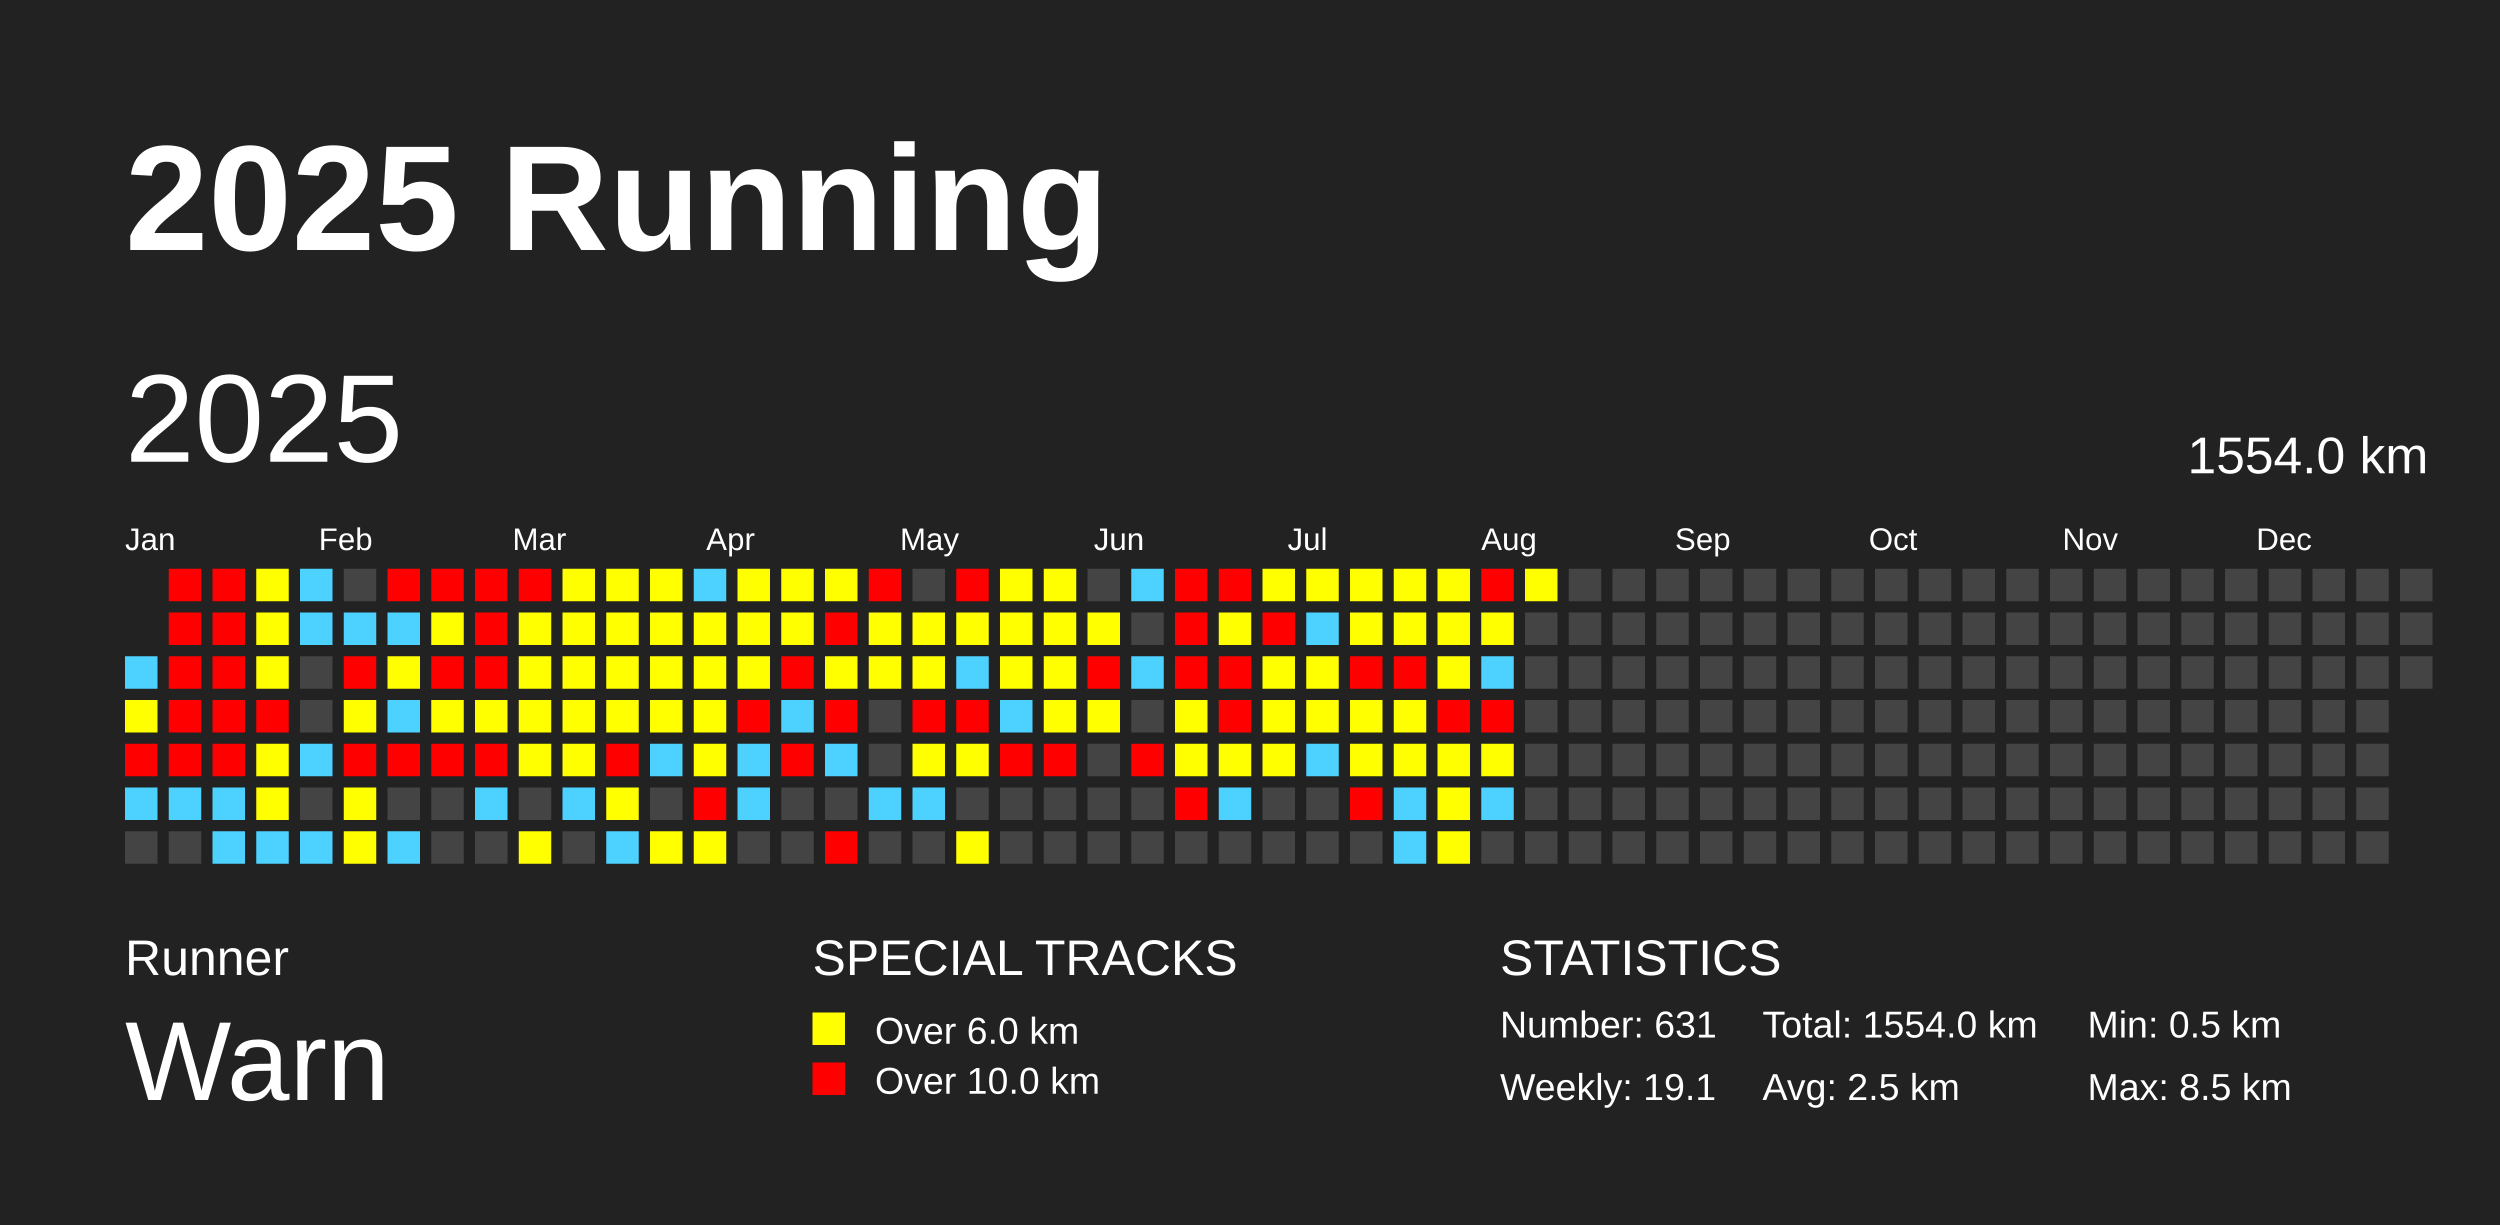
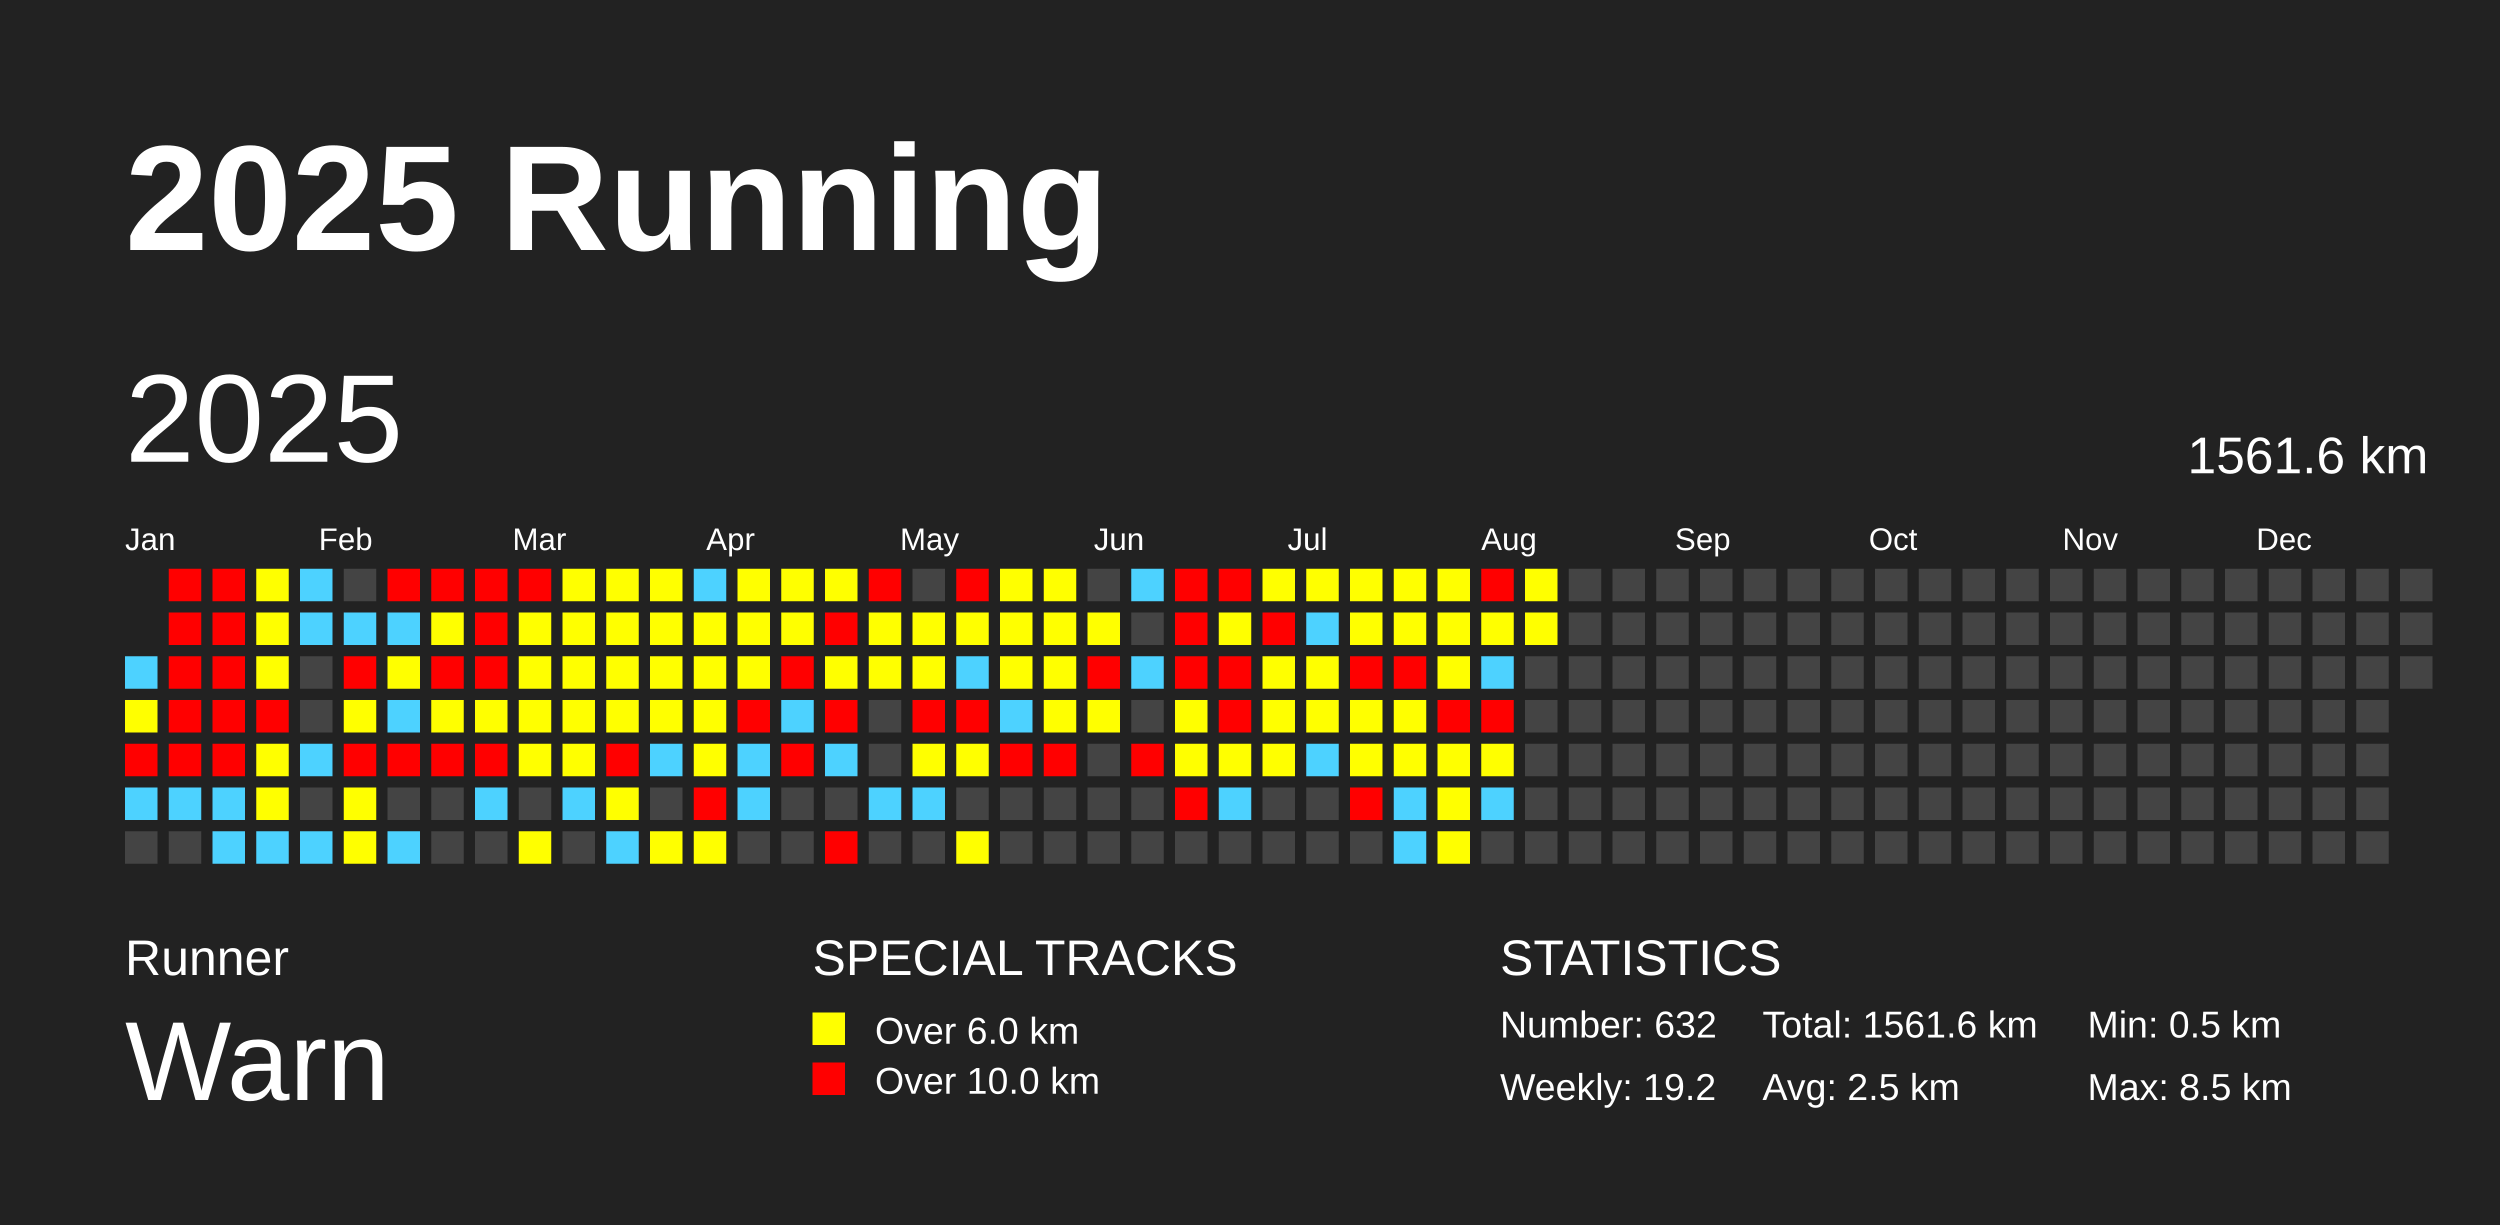
<svg xmlns="http://www.w3.org/2000/svg" baseProfile="full" height="98mm" version="1.1" viewBox="0,0,200,98" width="200mm">
  <defs />
  <rect fill="#222222" height="98" width="200" x="0" y="0" />
  <text fill="#FFFFFF" style="font-size:12px; font-family:Arial; font-weight:bold;" x="10" y="20">2025 Running</text>
  <text fill="#FFFFFF" style="font-size:4px; font-family:Arial" x="10" y="78">Runner</text>
  <text fill="#FFFFFF" style="font-size:9px; font-family:Arial" x="10" y="88">Warn</text>
  <text fill="#FFFFFF" style="font-size:4px; font-family:Arial" x="65" y="78">SPECIAL TRACKS</text>
  <rect fill="yellow" height="2.6" width="2.6" x="65" y="81" />
  <text fill="#FFFFFF" style="font-size:3px; font-family:Arial" x="70" y="83.5">Over 6.0 km</text>
  <rect fill="red" height="2.6" width="2.6" x="65" y="85" />
  <text fill="#FFFFFF" style="font-size:3px; font-family:Arial" x="70" y="87.5">Over 10.0 km</text>
  <text fill="#FFFFFF" style="font-size:4px; font-family:Arial" x="120" y="78">STATISTICS</text>
-   <text fill="#FFFFFF" style="font-size:3px; font-family:Arial" x="120" y="83">Number: 631</text>
-   <text fill="#FFFFFF" style="font-size:3px; font-family:Arial" x="120" y="88">Weekly: 19.1</text>
-   <text fill="#FFFFFF" style="font-size:3px; font-family:Arial" x="141" y="83">Total: 1554.0 km</text>
+   <text fill="#FFFFFF" style="font-size:3px; font-family:Arial" x="120" y="83">Number: 632</text>
+   <text fill="#FFFFFF" style="font-size:3px; font-family:Arial" x="120" y="88">Weekly: 19.2</text>
+   <text fill="#FFFFFF" style="font-size:3px; font-family:Arial" x="141" y="83">Total: 1561.6 km</text>
  <text fill="#FFFFFF" style="font-size:3px; font-family:Arial" x="141" y="88">Avg: 2.5 km</text>
  <text fill="#FFFFFF" style="font-size:3px; font-family:Arial" x="167" y="83">Min: 0.5 km</text>
  <text fill="#FFFFFF" style="font-size:3px; font-family:Arial" x="167" y="88">Max: 8.5 km</text>
  <text dominant-baseline="hanging" fill="#FFFFFF" style="font-size:10.0px; font-family:Arial;" x="10" y="30">2025</text>
-   <text dominant-baseline="hanging" fill="#FFFFFF" style="font-size:4.125px; font-family:Arial;" x="175" y="35">1554.0 km</text>
+   <text dominant-baseline="hanging" fill="#FFFFFF" style="font-size:4.125px; font-family:Arial;" x="175" y="35">1561.6 km</text>
  <text fill="#FFFFFF" style="font-size:2.5px; font-family:Arial" x="10.0" y="44">Jan</text>
  <text fill="#FFFFFF" style="font-size:2.5px; font-family:Arial" x="25.5" y="44">Feb</text>
  <text fill="#FFFFFF" style="font-size:2.5px; font-family:Arial" x="41.0" y="44">Mar</text>
  <text fill="#FFFFFF" style="font-size:2.5px; font-family:Arial" x="56.5" y="44">Apr</text>
  <text fill="#FFFFFF" style="font-size:2.5px; font-family:Arial" x="72.0" y="44">May</text>
  <text fill="#FFFFFF" style="font-size:2.5px; font-family:Arial" x="87.5" y="44">Jun</text>
  <text fill="#FFFFFF" style="font-size:2.5px; font-family:Arial" x="103.0" y="44">Jul</text>
  <text fill="#FFFFFF" style="font-size:2.5px; font-family:Arial" x="118.5" y="44">Aug</text>
  <text fill="#FFFFFF" style="font-size:2.5px; font-family:Arial" x="134.0" y="44">Sep</text>
  <text fill="#FFFFFF" style="font-size:2.5px; font-family:Arial" x="149.5" y="44">Oct</text>
  <text fill="#FFFFFF" style="font-size:2.5px; font-family:Arial" x="165.0" y="44">Nov</text>
  <text fill="#FFFFFF" style="font-size:2.5px; font-family:Arial" x="180.5" y="44">Dec</text>
  <rect fill="#4DD2FF" height="2.6" width="2.6" x="10.0" y="52.5" />
  <rect fill="yellow" height="2.6" width="2.6" x="10.0" y="56.0" />
  <rect fill="red" height="2.6" width="2.6" x="10.0" y="59.5" />
  <rect fill="#4DD2FF" height="2.6" width="2.6" x="10.0" y="63.0" />
  <rect fill="#444444" height="2.6" width="2.6" x="10.0" y="66.5" />
  <rect fill="red" height="2.6" width="2.6" x="13.5" y="45.5" />
  <rect fill="red" height="2.6" width="2.6" x="13.5" y="49.0" />
  <rect fill="red" height="2.6" width="2.6" x="13.5" y="52.5" />
  <rect fill="red" height="2.6" width="2.6" x="13.5" y="56.0" />
  <rect fill="red" height="2.6" width="2.6" x="13.5" y="59.5" />
  <rect fill="#4DD2FF" height="2.6" width="2.6" x="13.5" y="63.0" />
  <rect fill="#444444" height="2.6" width="2.6" x="13.5" y="66.5" />
  <rect fill="red" height="2.6" width="2.6" x="17.0" y="45.5" />
  <rect fill="red" height="2.6" width="2.6" x="17.0" y="49.0" />
  <rect fill="red" height="2.6" width="2.6" x="17.0" y="52.5" />
  <rect fill="red" height="2.6" width="2.6" x="17.0" y="56.0" />
  <rect fill="red" height="2.6" width="2.6" x="17.0" y="59.5" />
  <rect fill="#4DD2FF" height="2.6" width="2.6" x="17.0" y="63.0" />
  <rect fill="#4DD2FF" height="2.6" width="2.6" x="17.0" y="66.5" />
  <rect fill="yellow" height="2.6" width="2.6" x="20.5" y="45.5" />
  <rect fill="yellow" height="2.6" width="2.6" x="20.5" y="49.0" />
  <rect fill="yellow" height="2.6" width="2.6" x="20.5" y="52.5" />
  <rect fill="red" height="2.6" width="2.6" x="20.5" y="56.0" />
  <rect fill="yellow" height="2.6" width="2.6" x="20.5" y="59.5" />
  <rect fill="yellow" height="2.6" width="2.6" x="20.5" y="63.0" />
  <rect fill="#4DD2FF" height="2.6" width="2.6" x="20.5" y="66.5" />
  <rect fill="#4DD2FF" height="2.6" width="2.6" x="24.0" y="45.5" />
  <rect fill="#4DD2FF" height="2.6" width="2.6" x="24.0" y="49.0" />
  <rect fill="#444444" height="2.6" width="2.6" x="24.0" y="52.5" />
  <rect fill="#444444" height="2.6" width="2.6" x="24.0" y="56.0" />
  <rect fill="#4DD2FF" height="2.6" width="2.6" x="24.0" y="59.5" />
  <rect fill="#444444" height="2.6" width="2.6" x="24.0" y="63.0" />
  <rect fill="#4DD2FF" height="2.6" width="2.6" x="24.0" y="66.5" />
  <rect fill="#444444" height="2.6" width="2.6" x="27.5" y="45.5" />
  <rect fill="#4DD2FF" height="2.6" width="2.6" x="27.5" y="49.0" />
  <rect fill="red" height="2.6" width="2.6" x="27.5" y="52.5" />
  <rect fill="yellow" height="2.6" width="2.6" x="27.5" y="56.0" />
  <rect fill="red" height="2.6" width="2.6" x="27.5" y="59.5" />
  <rect fill="yellow" height="2.6" width="2.6" x="27.5" y="63.0" />
  <rect fill="yellow" height="2.6" width="2.6" x="27.5" y="66.5" />
  <rect fill="red" height="2.6" width="2.6" x="31.0" y="45.5" />
  <rect fill="#4DD2FF" height="2.6" width="2.6" x="31.0" y="49.0" />
  <rect fill="yellow" height="2.6" width="2.6" x="31.0" y="52.5" />
  <rect fill="#4DD2FF" height="2.6" width="2.6" x="31.0" y="56.0" />
  <rect fill="red" height="2.6" width="2.6" x="31.0" y="59.5" />
  <rect fill="#444444" height="2.6" width="2.6" x="31.0" y="63.0" />
  <rect fill="#4DD2FF" height="2.6" width="2.6" x="31.0" y="66.5" />
  <rect fill="red" height="2.6" width="2.6" x="34.5" y="45.5" />
  <rect fill="yellow" height="2.6" width="2.6" x="34.5" y="49.0" />
  <rect fill="red" height="2.6" width="2.6" x="34.5" y="52.5" />
  <rect fill="yellow" height="2.6" width="2.6" x="34.5" y="56.0" />
  <rect fill="red" height="2.6" width="2.6" x="34.5" y="59.5" />
  <rect fill="#444444" height="2.6" width="2.6" x="34.5" y="63.0" />
  <rect fill="#444444" height="2.6" width="2.6" x="34.5" y="66.5" />
  <rect fill="red" height="2.6" width="2.6" x="38.0" y="45.5" />
  <rect fill="red" height="2.6" width="2.6" x="38.0" y="49.0" />
  <rect fill="red" height="2.6" width="2.6" x="38.0" y="52.5" />
  <rect fill="yellow" height="2.6" width="2.6" x="38.0" y="56.0" />
  <rect fill="red" height="2.6" width="2.6" x="38.0" y="59.5" />
  <rect fill="#4DD2FF" height="2.6" width="2.6" x="38.0" y="63.0" />
  <rect fill="#444444" height="2.6" width="2.6" x="38.0" y="66.5" />
  <rect fill="red" height="2.6" width="2.6" x="41.5" y="45.5" />
  <rect fill="yellow" height="2.6" width="2.6" x="41.5" y="49.0" />
  <rect fill="yellow" height="2.6" width="2.6" x="41.5" y="52.5" />
  <rect fill="yellow" height="2.6" width="2.6" x="41.5" y="56.0" />
  <rect fill="yellow" height="2.6" width="2.6" x="41.5" y="59.5" />
  <rect fill="#444444" height="2.6" width="2.6" x="41.5" y="63.0" />
  <rect fill="yellow" height="2.6" width="2.6" x="41.5" y="66.5" />
  <rect fill="yellow" height="2.6" width="2.6" x="45.0" y="45.5" />
  <rect fill="yellow" height="2.6" width="2.6" x="45.0" y="49.0" />
  <rect fill="yellow" height="2.6" width="2.6" x="45.0" y="52.5" />
  <rect fill="yellow" height="2.6" width="2.6" x="45.0" y="56.0" />
  <rect fill="yellow" height="2.6" width="2.6" x="45.0" y="59.5" />
  <rect fill="#4DD2FF" height="2.6" width="2.6" x="45.0" y="63.0" />
  <rect fill="#444444" height="2.6" width="2.6" x="45.0" y="66.5" />
  <rect fill="yellow" height="2.6" width="2.6" x="48.5" y="45.5" />
  <rect fill="yellow" height="2.6" width="2.6" x="48.5" y="49.0" />
  <rect fill="yellow" height="2.6" width="2.6" x="48.5" y="52.5" />
  <rect fill="yellow" height="2.6" width="2.6" x="48.5" y="56.0" />
  <rect fill="red" height="2.6" width="2.6" x="48.5" y="59.5" />
  <rect fill="yellow" height="2.6" width="2.6" x="48.5" y="63.0" />
  <rect fill="#4DD2FF" height="2.6" width="2.6" x="48.5" y="66.5" />
  <rect fill="yellow" height="2.6" width="2.6" x="52.0" y="45.5" />
  <rect fill="yellow" height="2.6" width="2.6" x="52.0" y="49.0" />
  <rect fill="yellow" height="2.6" width="2.6" x="52.0" y="52.5" />
  <rect fill="yellow" height="2.6" width="2.6" x="52.0" y="56.0" />
  <rect fill="#4DD2FF" height="2.6" width="2.6" x="52.0" y="59.5" />
  <rect fill="#444444" height="2.6" width="2.6" x="52.0" y="63.0" />
  <rect fill="yellow" height="2.6" width="2.6" x="52.0" y="66.5" />
  <rect fill="#4DD2FF" height="2.6" width="2.6" x="55.5" y="45.5" />
  <rect fill="yellow" height="2.6" width="2.6" x="55.5" y="49.0" />
  <rect fill="yellow" height="2.6" width="2.6" x="55.5" y="52.5" />
  <rect fill="yellow" height="2.6" width="2.6" x="55.5" y="56.0" />
  <rect fill="yellow" height="2.6" width="2.6" x="55.5" y="59.5" />
  <rect fill="red" height="2.6" width="2.6" x="55.5" y="63.0" />
  <rect fill="yellow" height="2.6" width="2.6" x="55.5" y="66.5" />
  <rect fill="yellow" height="2.6" width="2.6" x="59.0" y="45.5" />
  <rect fill="yellow" height="2.6" width="2.6" x="59.0" y="49.0" />
  <rect fill="yellow" height="2.6" width="2.6" x="59.0" y="52.5" />
  <rect fill="red" height="2.6" width="2.6" x="59.0" y="56.0" />
  <rect fill="#4DD2FF" height="2.6" width="2.6" x="59.0" y="59.5" />
  <rect fill="#4DD2FF" height="2.6" width="2.6" x="59.0" y="63.0" />
  <rect fill="#444444" height="2.6" width="2.6" x="59.0" y="66.5" />
  <rect fill="yellow" height="2.6" width="2.6" x="62.5" y="45.5" />
  <rect fill="yellow" height="2.6" width="2.6" x="62.5" y="49.0" />
  <rect fill="red" height="2.6" width="2.6" x="62.5" y="52.5" />
  <rect fill="#4DD2FF" height="2.6" width="2.6" x="62.5" y="56.0" />
  <rect fill="red" height="2.6" width="2.6" x="62.5" y="59.5" />
  <rect fill="#444444" height="2.6" width="2.6" x="62.5" y="63.0" />
  <rect fill="#444444" height="2.6" width="2.6" x="62.5" y="66.5" />
  <rect fill="yellow" height="2.6" width="2.6" x="66.0" y="45.5" />
  <rect fill="red" height="2.6" width="2.6" x="66.0" y="49.0" />
  <rect fill="yellow" height="2.6" width="2.6" x="66.0" y="52.5" />
  <rect fill="red" height="2.6" width="2.6" x="66.0" y="56.0" />
  <rect fill="#4DD2FF" height="2.6" width="2.6" x="66.0" y="59.5" />
  <rect fill="#444444" height="2.6" width="2.6" x="66.0" y="63.0" />
  <rect fill="red" height="2.6" width="2.6" x="66.0" y="66.5" />
  <rect fill="red" height="2.6" width="2.6" x="69.5" y="45.5" />
  <rect fill="yellow" height="2.6" width="2.6" x="69.5" y="49.0" />
  <rect fill="yellow" height="2.6" width="2.6" x="69.5" y="52.5" />
  <rect fill="#444444" height="2.6" width="2.6" x="69.5" y="56.0" />
  <rect fill="#444444" height="2.6" width="2.6" x="69.5" y="59.5" />
  <rect fill="#4DD2FF" height="2.6" width="2.6" x="69.5" y="63.0" />
  <rect fill="#444444" height="2.6" width="2.6" x="69.5" y="66.5" />
  <rect fill="#444444" height="2.6" width="2.6" x="73.0" y="45.5" />
  <rect fill="yellow" height="2.6" width="2.6" x="73.0" y="49.0" />
  <rect fill="yellow" height="2.6" width="2.6" x="73.0" y="52.5" />
  <rect fill="red" height="2.6" width="2.6" x="73.0" y="56.0" />
  <rect fill="yellow" height="2.6" width="2.6" x="73.0" y="59.5" />
  <rect fill="#4DD2FF" height="2.6" width="2.6" x="73.0" y="63.0" />
  <rect fill="#444444" height="2.6" width="2.6" x="73.0" y="66.5" />
  <rect fill="red" height="2.6" width="2.6" x="76.5" y="45.5" />
  <rect fill="yellow" height="2.6" width="2.6" x="76.5" y="49.0" />
  <rect fill="#4DD2FF" height="2.6" width="2.6" x="76.5" y="52.5" />
  <rect fill="red" height="2.6" width="2.6" x="76.5" y="56.0" />
  <rect fill="yellow" height="2.6" width="2.6" x="76.5" y="59.5" />
  <rect fill="#444444" height="2.6" width="2.6" x="76.5" y="63.0" />
  <rect fill="yellow" height="2.6" width="2.6" x="76.5" y="66.5" />
  <rect fill="yellow" height="2.6" width="2.6" x="80.0" y="45.5" />
  <rect fill="yellow" height="2.6" width="2.6" x="80.0" y="49.0" />
  <rect fill="yellow" height="2.6" width="2.6" x="80.0" y="52.5" />
  <rect fill="#4DD2FF" height="2.6" width="2.6" x="80.0" y="56.0" />
  <rect fill="red" height="2.6" width="2.6" x="80.0" y="59.5" />
  <rect fill="#444444" height="2.6" width="2.6" x="80.0" y="63.0" />
  <rect fill="#444444" height="2.6" width="2.6" x="80.0" y="66.5" />
  <rect fill="yellow" height="2.6" width="2.6" x="83.5" y="45.5" />
  <rect fill="yellow" height="2.6" width="2.6" x="83.5" y="49.0" />
  <rect fill="yellow" height="2.6" width="2.6" x="83.5" y="52.5" />
  <rect fill="yellow" height="2.6" width="2.6" x="83.5" y="56.0" />
  <rect fill="red" height="2.6" width="2.6" x="83.5" y="59.5" />
  <rect fill="#444444" height="2.6" width="2.6" x="83.5" y="63.0" />
  <rect fill="#444444" height="2.6" width="2.6" x="83.5" y="66.5" />
  <rect fill="#444444" height="2.6" width="2.6" x="87.0" y="45.5" />
  <rect fill="yellow" height="2.6" width="2.6" x="87.0" y="49.0" />
  <rect fill="red" height="2.6" width="2.6" x="87.0" y="52.5" />
  <rect fill="yellow" height="2.6" width="2.6" x="87.0" y="56.0" />
  <rect fill="#444444" height="2.6" width="2.6" x="87.0" y="59.5" />
  <rect fill="#444444" height="2.6" width="2.6" x="87.0" y="63.0" />
  <rect fill="#444444" height="2.6" width="2.6" x="87.0" y="66.5" />
  <rect fill="#4DD2FF" height="2.6" width="2.6" x="90.5" y="45.5" />
  <rect fill="#444444" height="2.6" width="2.6" x="90.5" y="49.0" />
  <rect fill="#4DD2FF" height="2.6" width="2.6" x="90.5" y="52.5" />
  <rect fill="#444444" height="2.6" width="2.6" x="90.5" y="56.0" />
  <rect fill="red" height="2.6" width="2.6" x="90.5" y="59.5" />
  <rect fill="#444444" height="2.6" width="2.6" x="90.5" y="63.0" />
  <rect fill="#444444" height="2.6" width="2.6" x="90.5" y="66.5" />
  <rect fill="red" height="2.6" width="2.6" x="94.0" y="45.5" />
  <rect fill="red" height="2.6" width="2.6" x="94.0" y="49.0" />
  <rect fill="red" height="2.6" width="2.6" x="94.0" y="52.5" />
  <rect fill="yellow" height="2.6" width="2.6" x="94.0" y="56.0" />
  <rect fill="yellow" height="2.6" width="2.6" x="94.0" y="59.5" />
  <rect fill="red" height="2.6" width="2.6" x="94.0" y="63.0" />
  <rect fill="#444444" height="2.6" width="2.6" x="94.0" y="66.5" />
  <rect fill="red" height="2.6" width="2.6" x="97.5" y="45.5" />
  <rect fill="yellow" height="2.6" width="2.6" x="97.5" y="49.0" />
  <rect fill="red" height="2.6" width="2.6" x="97.5" y="52.5" />
  <rect fill="red" height="2.6" width="2.6" x="97.5" y="56.0" />
  <rect fill="yellow" height="2.6" width="2.6" x="97.5" y="59.5" />
  <rect fill="#4DD2FF" height="2.6" width="2.6" x="97.5" y="63.0" />
  <rect fill="#444444" height="2.6" width="2.6" x="97.5" y="66.5" />
  <rect fill="yellow" height="2.6" width="2.6" x="101.0" y="45.5" />
  <rect fill="red" height="2.6" width="2.6" x="101.0" y="49.0" />
  <rect fill="yellow" height="2.6" width="2.6" x="101.0" y="52.5" />
  <rect fill="yellow" height="2.6" width="2.6" x="101.0" y="56.0" />
  <rect fill="yellow" height="2.6" width="2.6" x="101.0" y="59.5" />
  <rect fill="#444444" height="2.6" width="2.6" x="101.0" y="63.0" />
  <rect fill="#444444" height="2.6" width="2.6" x="101.0" y="66.5" />
  <rect fill="yellow" height="2.6" width="2.6" x="104.5" y="45.5" />
  <rect fill="#4DD2FF" height="2.6" width="2.6" x="104.5" y="49.0" />
  <rect fill="yellow" height="2.6" width="2.6" x="104.5" y="52.5" />
  <rect fill="yellow" height="2.6" width="2.6" x="104.5" y="56.0" />
  <rect fill="#4DD2FF" height="2.6" width="2.6" x="104.5" y="59.5" />
  <rect fill="#444444" height="2.6" width="2.6" x="104.5" y="63.0" />
  <rect fill="#444444" height="2.6" width="2.6" x="104.5" y="66.5" />
  <rect fill="yellow" height="2.6" width="2.6" x="108.0" y="45.5" />
  <rect fill="yellow" height="2.6" width="2.6" x="108.0" y="49.0" />
  <rect fill="red" height="2.6" width="2.6" x="108.0" y="52.5" />
  <rect fill="yellow" height="2.6" width="2.6" x="108.0" y="56.0" />
  <rect fill="yellow" height="2.6" width="2.6" x="108.0" y="59.5" />
  <rect fill="red" height="2.6" width="2.6" x="108.0" y="63.0" />
  <rect fill="#444444" height="2.6" width="2.6" x="108.0" y="66.5" />
  <rect fill="yellow" height="2.6" width="2.6" x="111.5" y="45.5" />
  <rect fill="yellow" height="2.6" width="2.6" x="111.5" y="49.0" />
  <rect fill="red" height="2.6" width="2.6" x="111.5" y="52.5" />
  <rect fill="yellow" height="2.6" width="2.6" x="111.5" y="56.0" />
  <rect fill="yellow" height="2.6" width="2.6" x="111.5" y="59.5" />
  <rect fill="#4DD2FF" height="2.6" width="2.6" x="111.5" y="63.0" />
  <rect fill="#4DD2FF" height="2.6" width="2.6" x="111.5" y="66.5" />
  <rect fill="yellow" height="2.6" width="2.6" x="115.0" y="45.5" />
  <rect fill="yellow" height="2.6" width="2.6" x="115.0" y="49.0" />
  <rect fill="yellow" height="2.6" width="2.6" x="115.0" y="52.5" />
  <rect fill="red" height="2.6" width="2.6" x="115.0" y="56.0" />
  <rect fill="yellow" height="2.6" width="2.6" x="115.0" y="59.5" />
  <rect fill="yellow" height="2.6" width="2.6" x="115.0" y="63.0" />
  <rect fill="yellow" height="2.6" width="2.6" x="115.0" y="66.5" />
  <rect fill="red" height="2.6" width="2.6" x="118.5" y="45.5" />
  <rect fill="yellow" height="2.6" width="2.6" x="118.5" y="49.0" />
  <rect fill="#4DD2FF" height="2.6" width="2.6" x="118.5" y="52.5" />
  <rect fill="red" height="2.6" width="2.6" x="118.5" y="56.0" />
  <rect fill="yellow" height="2.6" width="2.6" x="118.5" y="59.5" />
  <rect fill="#4DD2FF" height="2.6" width="2.6" x="118.5" y="63.0" />
  <rect fill="#444444" height="2.6" width="2.6" x="118.5" y="66.5" />
  <rect fill="yellow" height="2.6" width="2.6" x="122.0" y="45.5" />
-   <rect fill="#444444" height="2.6" width="2.6" x="122.0" y="49.0" />
+   <rect fill="yellow" height="2.6" width="2.6" x="122.0" y="49.0" />
  <rect fill="#444444" height="2.6" width="2.6" x="122.0" y="52.5" />
  <rect fill="#444444" height="2.6" width="2.6" x="122.0" y="56.0" />
  <rect fill="#444444" height="2.6" width="2.6" x="122.0" y="59.5" />
  <rect fill="#444444" height="2.6" width="2.6" x="122.0" y="63.0" />
  <rect fill="#444444" height="2.6" width="2.6" x="122.0" y="66.5" />
  <rect fill="#444444" height="2.6" width="2.6" x="125.5" y="45.5" />
  <rect fill="#444444" height="2.6" width="2.6" x="125.5" y="49.0" />
  <rect fill="#444444" height="2.6" width="2.6" x="125.5" y="52.5" />
  <rect fill="#444444" height="2.6" width="2.6" x="125.5" y="56.0" />
  <rect fill="#444444" height="2.6" width="2.6" x="125.5" y="59.5" />
  <rect fill="#444444" height="2.6" width="2.6" x="125.5" y="63.0" />
  <rect fill="#444444" height="2.6" width="2.6" x="125.5" y="66.5" />
  <rect fill="#444444" height="2.6" width="2.6" x="129.0" y="45.5" />
  <rect fill="#444444" height="2.6" width="2.6" x="129.0" y="49.0" />
  <rect fill="#444444" height="2.6" width="2.6" x="129.0" y="52.5" />
  <rect fill="#444444" height="2.6" width="2.6" x="129.0" y="56.0" />
  <rect fill="#444444" height="2.6" width="2.6" x="129.0" y="59.5" />
  <rect fill="#444444" height="2.6" width="2.6" x="129.0" y="63.0" />
  <rect fill="#444444" height="2.6" width="2.6" x="129.0" y="66.5" />
  <rect fill="#444444" height="2.6" width="2.6" x="132.5" y="45.5" />
  <rect fill="#444444" height="2.6" width="2.6" x="132.5" y="49.0" />
  <rect fill="#444444" height="2.6" width="2.6" x="132.5" y="52.5" />
  <rect fill="#444444" height="2.6" width="2.6" x="132.5" y="56.0" />
  <rect fill="#444444" height="2.6" width="2.6" x="132.5" y="59.5" />
  <rect fill="#444444" height="2.6" width="2.6" x="132.5" y="63.0" />
  <rect fill="#444444" height="2.6" width="2.6" x="132.5" y="66.5" />
  <rect fill="#444444" height="2.6" width="2.6" x="136.0" y="45.5" />
  <rect fill="#444444" height="2.6" width="2.6" x="136.0" y="49.0" />
  <rect fill="#444444" height="2.6" width="2.6" x="136.0" y="52.5" />
  <rect fill="#444444" height="2.6" width="2.6" x="136.0" y="56.0" />
  <rect fill="#444444" height="2.6" width="2.6" x="136.0" y="59.5" />
  <rect fill="#444444" height="2.6" width="2.6" x="136.0" y="63.0" />
  <rect fill="#444444" height="2.6" width="2.6" x="136.0" y="66.5" />
  <rect fill="#444444" height="2.6" width="2.6" x="139.5" y="45.5" />
  <rect fill="#444444" height="2.6" width="2.6" x="139.5" y="49.0" />
  <rect fill="#444444" height="2.6" width="2.6" x="139.5" y="52.5" />
  <rect fill="#444444" height="2.6" width="2.6" x="139.5" y="56.0" />
  <rect fill="#444444" height="2.6" width="2.6" x="139.5" y="59.5" />
  <rect fill="#444444" height="2.6" width="2.6" x="139.5" y="63.0" />
  <rect fill="#444444" height="2.6" width="2.6" x="139.5" y="66.5" />
  <rect fill="#444444" height="2.6" width="2.6" x="143.0" y="45.5" />
  <rect fill="#444444" height="2.6" width="2.6" x="143.0" y="49.0" />
  <rect fill="#444444" height="2.6" width="2.6" x="143.0" y="52.5" />
  <rect fill="#444444" height="2.6" width="2.6" x="143.0" y="56.0" />
  <rect fill="#444444" height="2.6" width="2.6" x="143.0" y="59.5" />
  <rect fill="#444444" height="2.6" width="2.6" x="143.0" y="63.0" />
  <rect fill="#444444" height="2.6" width="2.6" x="143.0" y="66.5" />
  <rect fill="#444444" height="2.6" width="2.6" x="146.5" y="45.5" />
  <rect fill="#444444" height="2.6" width="2.6" x="146.5" y="49.0" />
  <rect fill="#444444" height="2.6" width="2.6" x="146.5" y="52.5" />
  <rect fill="#444444" height="2.6" width="2.6" x="146.5" y="56.0" />
  <rect fill="#444444" height="2.6" width="2.6" x="146.5" y="59.5" />
  <rect fill="#444444" height="2.6" width="2.6" x="146.5" y="63.0" />
  <rect fill="#444444" height="2.6" width="2.6" x="146.5" y="66.5" />
  <rect fill="#444444" height="2.6" width="2.6" x="150.0" y="45.5" />
  <rect fill="#444444" height="2.6" width="2.6" x="150.0" y="49.0" />
  <rect fill="#444444" height="2.6" width="2.6" x="150.0" y="52.5" />
  <rect fill="#444444" height="2.6" width="2.6" x="150.0" y="56.0" />
  <rect fill="#444444" height="2.6" width="2.6" x="150.0" y="59.5" />
  <rect fill="#444444" height="2.6" width="2.6" x="150.0" y="63.0" />
  <rect fill="#444444" height="2.6" width="2.6" x="150.0" y="66.5" />
  <rect fill="#444444" height="2.6" width="2.6" x="153.5" y="45.5" />
  <rect fill="#444444" height="2.6" width="2.6" x="153.5" y="49.0" />
  <rect fill="#444444" height="2.6" width="2.6" x="153.5" y="52.5" />
  <rect fill="#444444" height="2.6" width="2.6" x="153.5" y="56.0" />
  <rect fill="#444444" height="2.6" width="2.6" x="153.5" y="59.5" />
  <rect fill="#444444" height="2.6" width="2.6" x="153.5" y="63.0" />
  <rect fill="#444444" height="2.6" width="2.6" x="153.5" y="66.5" />
  <rect fill="#444444" height="2.6" width="2.6" x="157.0" y="45.5" />
  <rect fill="#444444" height="2.6" width="2.6" x="157.0" y="49.0" />
  <rect fill="#444444" height="2.6" width="2.6" x="157.0" y="52.5" />
  <rect fill="#444444" height="2.6" width="2.6" x="157.0" y="56.0" />
  <rect fill="#444444" height="2.6" width="2.6" x="157.0" y="59.5" />
  <rect fill="#444444" height="2.6" width="2.6" x="157.0" y="63.0" />
  <rect fill="#444444" height="2.6" width="2.6" x="157.0" y="66.5" />
  <rect fill="#444444" height="2.6" width="2.6" x="160.5" y="45.5" />
  <rect fill="#444444" height="2.6" width="2.6" x="160.5" y="49.0" />
  <rect fill="#444444" height="2.6" width="2.6" x="160.5" y="52.5" />
  <rect fill="#444444" height="2.6" width="2.6" x="160.5" y="56.0" />
  <rect fill="#444444" height="2.6" width="2.6" x="160.5" y="59.5" />
  <rect fill="#444444" height="2.6" width="2.6" x="160.5" y="63.0" />
  <rect fill="#444444" height="2.6" width="2.6" x="160.5" y="66.5" />
  <rect fill="#444444" height="2.6" width="2.6" x="164.0" y="45.5" />
  <rect fill="#444444" height="2.6" width="2.6" x="164.0" y="49.0" />
  <rect fill="#444444" height="2.6" width="2.6" x="164.0" y="52.5" />
  <rect fill="#444444" height="2.6" width="2.6" x="164.0" y="56.0" />
  <rect fill="#444444" height="2.6" width="2.6" x="164.0" y="59.5" />
  <rect fill="#444444" height="2.6" width="2.6" x="164.0" y="63.0" />
  <rect fill="#444444" height="2.6" width="2.6" x="164.0" y="66.5" />
  <rect fill="#444444" height="2.6" width="2.6" x="167.5" y="45.5" />
  <rect fill="#444444" height="2.6" width="2.6" x="167.5" y="49.0" />
  <rect fill="#444444" height="2.6" width="2.6" x="167.5" y="52.5" />
  <rect fill="#444444" height="2.6" width="2.6" x="167.5" y="56.0" />
  <rect fill="#444444" height="2.6" width="2.6" x="167.5" y="59.5" />
  <rect fill="#444444" height="2.6" width="2.6" x="167.5" y="63.0" />
  <rect fill="#444444" height="2.6" width="2.6" x="167.5" y="66.5" />
  <rect fill="#444444" height="2.6" width="2.6" x="171.0" y="45.5" />
  <rect fill="#444444" height="2.6" width="2.6" x="171.0" y="49.0" />
  <rect fill="#444444" height="2.6" width="2.6" x="171.0" y="52.5" />
  <rect fill="#444444" height="2.6" width="2.6" x="171.0" y="56.0" />
  <rect fill="#444444" height="2.6" width="2.6" x="171.0" y="59.5" />
  <rect fill="#444444" height="2.6" width="2.6" x="171.0" y="63.0" />
  <rect fill="#444444" height="2.6" width="2.6" x="171.0" y="66.5" />
  <rect fill="#444444" height="2.6" width="2.6" x="174.5" y="45.5" />
  <rect fill="#444444" height="2.6" width="2.6" x="174.5" y="49.0" />
  <rect fill="#444444" height="2.6" width="2.6" x="174.5" y="52.5" />
  <rect fill="#444444" height="2.6" width="2.6" x="174.5" y="56.0" />
  <rect fill="#444444" height="2.6" width="2.6" x="174.5" y="59.5" />
  <rect fill="#444444" height="2.6" width="2.6" x="174.5" y="63.0" />
  <rect fill="#444444" height="2.6" width="2.6" x="174.5" y="66.5" />
  <rect fill="#444444" height="2.6" width="2.6" x="178.0" y="45.5" />
  <rect fill="#444444" height="2.6" width="2.6" x="178.0" y="49.0" />
  <rect fill="#444444" height="2.6" width="2.6" x="178.0" y="52.5" />
  <rect fill="#444444" height="2.6" width="2.6" x="178.0" y="56.0" />
  <rect fill="#444444" height="2.6" width="2.6" x="178.0" y="59.5" />
  <rect fill="#444444" height="2.6" width="2.6" x="178.0" y="63.0" />
  <rect fill="#444444" height="2.6" width="2.6" x="178.0" y="66.5" />
  <rect fill="#444444" height="2.6" width="2.6" x="181.5" y="45.5" />
  <rect fill="#444444" height="2.6" width="2.6" x="181.5" y="49.0" />
  <rect fill="#444444" height="2.6" width="2.6" x="181.5" y="52.5" />
  <rect fill="#444444" height="2.6" width="2.6" x="181.5" y="56.0" />
  <rect fill="#444444" height="2.6" width="2.6" x="181.5" y="59.5" />
  <rect fill="#444444" height="2.6" width="2.6" x="181.5" y="63.0" />
  <rect fill="#444444" height="2.6" width="2.6" x="181.5" y="66.5" />
  <rect fill="#444444" height="2.6" width="2.6" x="185.0" y="45.5" />
  <rect fill="#444444" height="2.6" width="2.6" x="185.0" y="49.0" />
  <rect fill="#444444" height="2.6" width="2.6" x="185.0" y="52.5" />
  <rect fill="#444444" height="2.6" width="2.6" x="185.0" y="56.0" />
  <rect fill="#444444" height="2.6" width="2.6" x="185.0" y="59.5" />
  <rect fill="#444444" height="2.6" width="2.6" x="185.0" y="63.0" />
  <rect fill="#444444" height="2.6" width="2.6" x="185.0" y="66.5" />
  <rect fill="#444444" height="2.6" width="2.6" x="188.5" y="45.5" />
  <rect fill="#444444" height="2.6" width="2.6" x="188.5" y="49.0" />
  <rect fill="#444444" height="2.6" width="2.6" x="188.5" y="52.5" />
  <rect fill="#444444" height="2.6" width="2.6" x="188.5" y="56.0" />
  <rect fill="#444444" height="2.6" width="2.6" x="188.5" y="59.5" />
  <rect fill="#444444" height="2.6" width="2.6" x="188.5" y="63.0" />
  <rect fill="#444444" height="2.6" width="2.6" x="188.5" y="66.5" />
  <rect fill="#444444" height="2.6" width="2.6" x="192.0" y="45.5" />
  <rect fill="#444444" height="2.6" width="2.6" x="192.0" y="49.0" />
  <rect fill="#444444" height="2.6" width="2.6" x="192.0" y="52.5" />
</svg>
